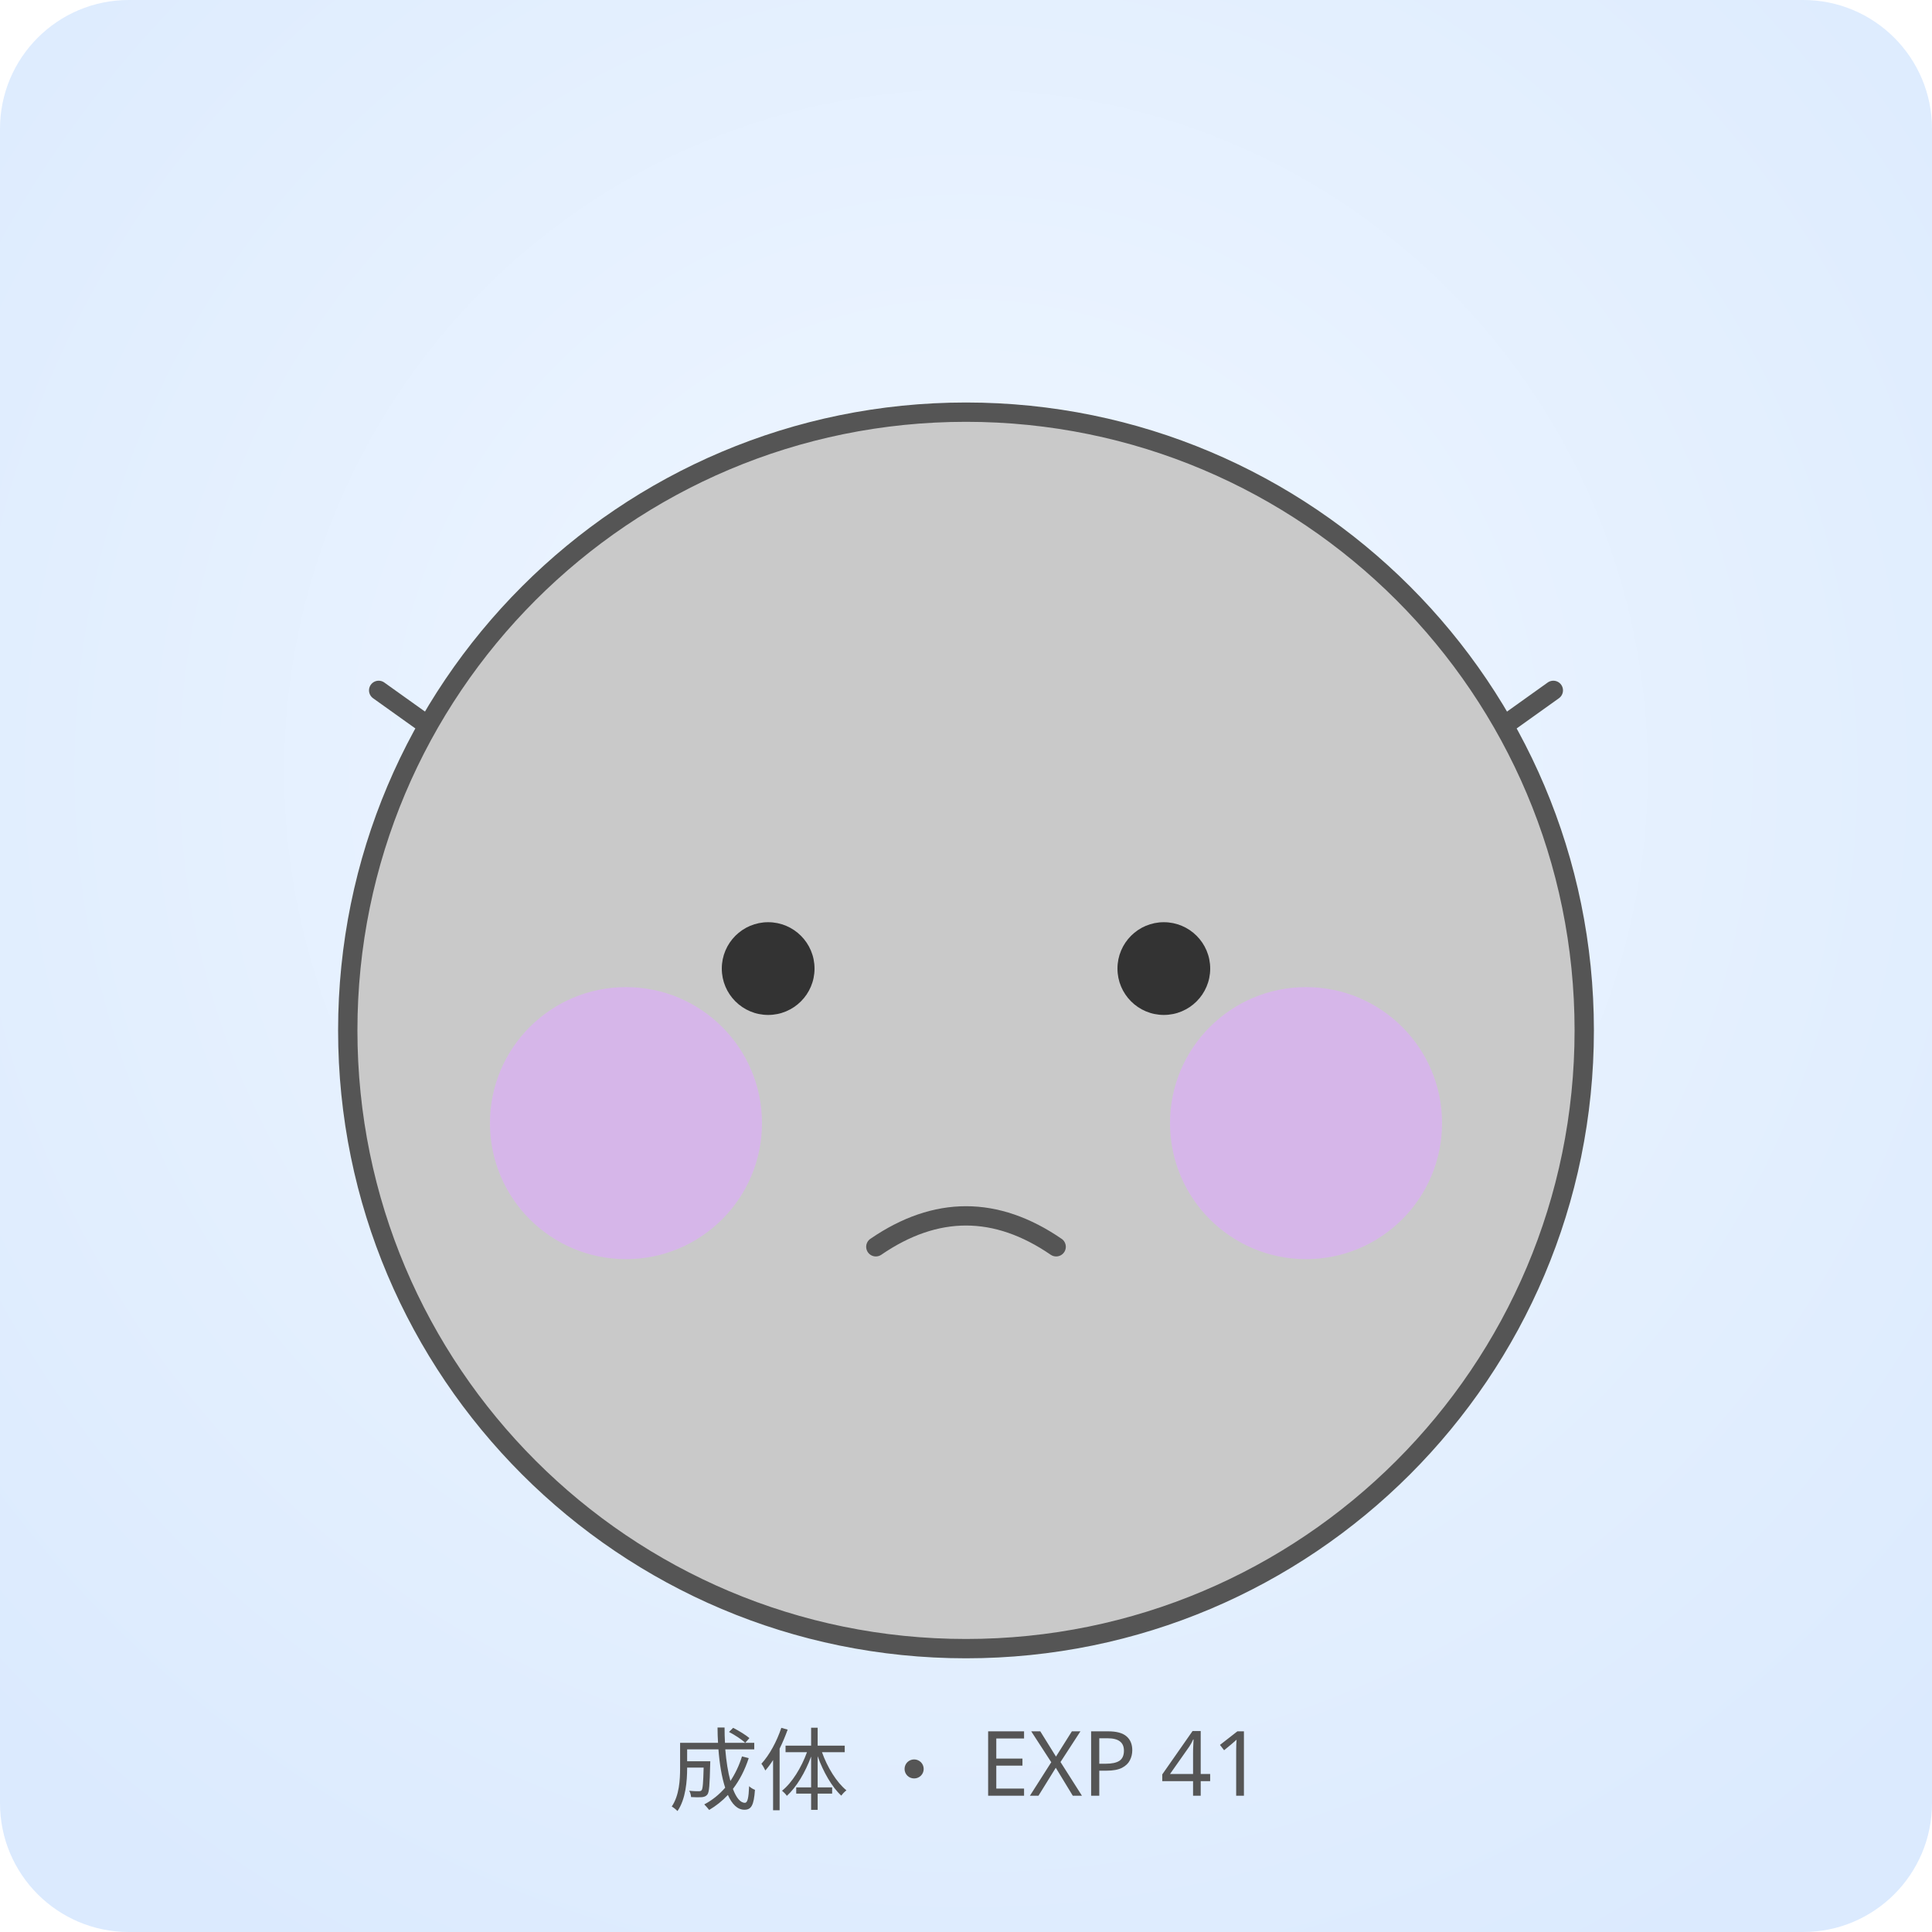
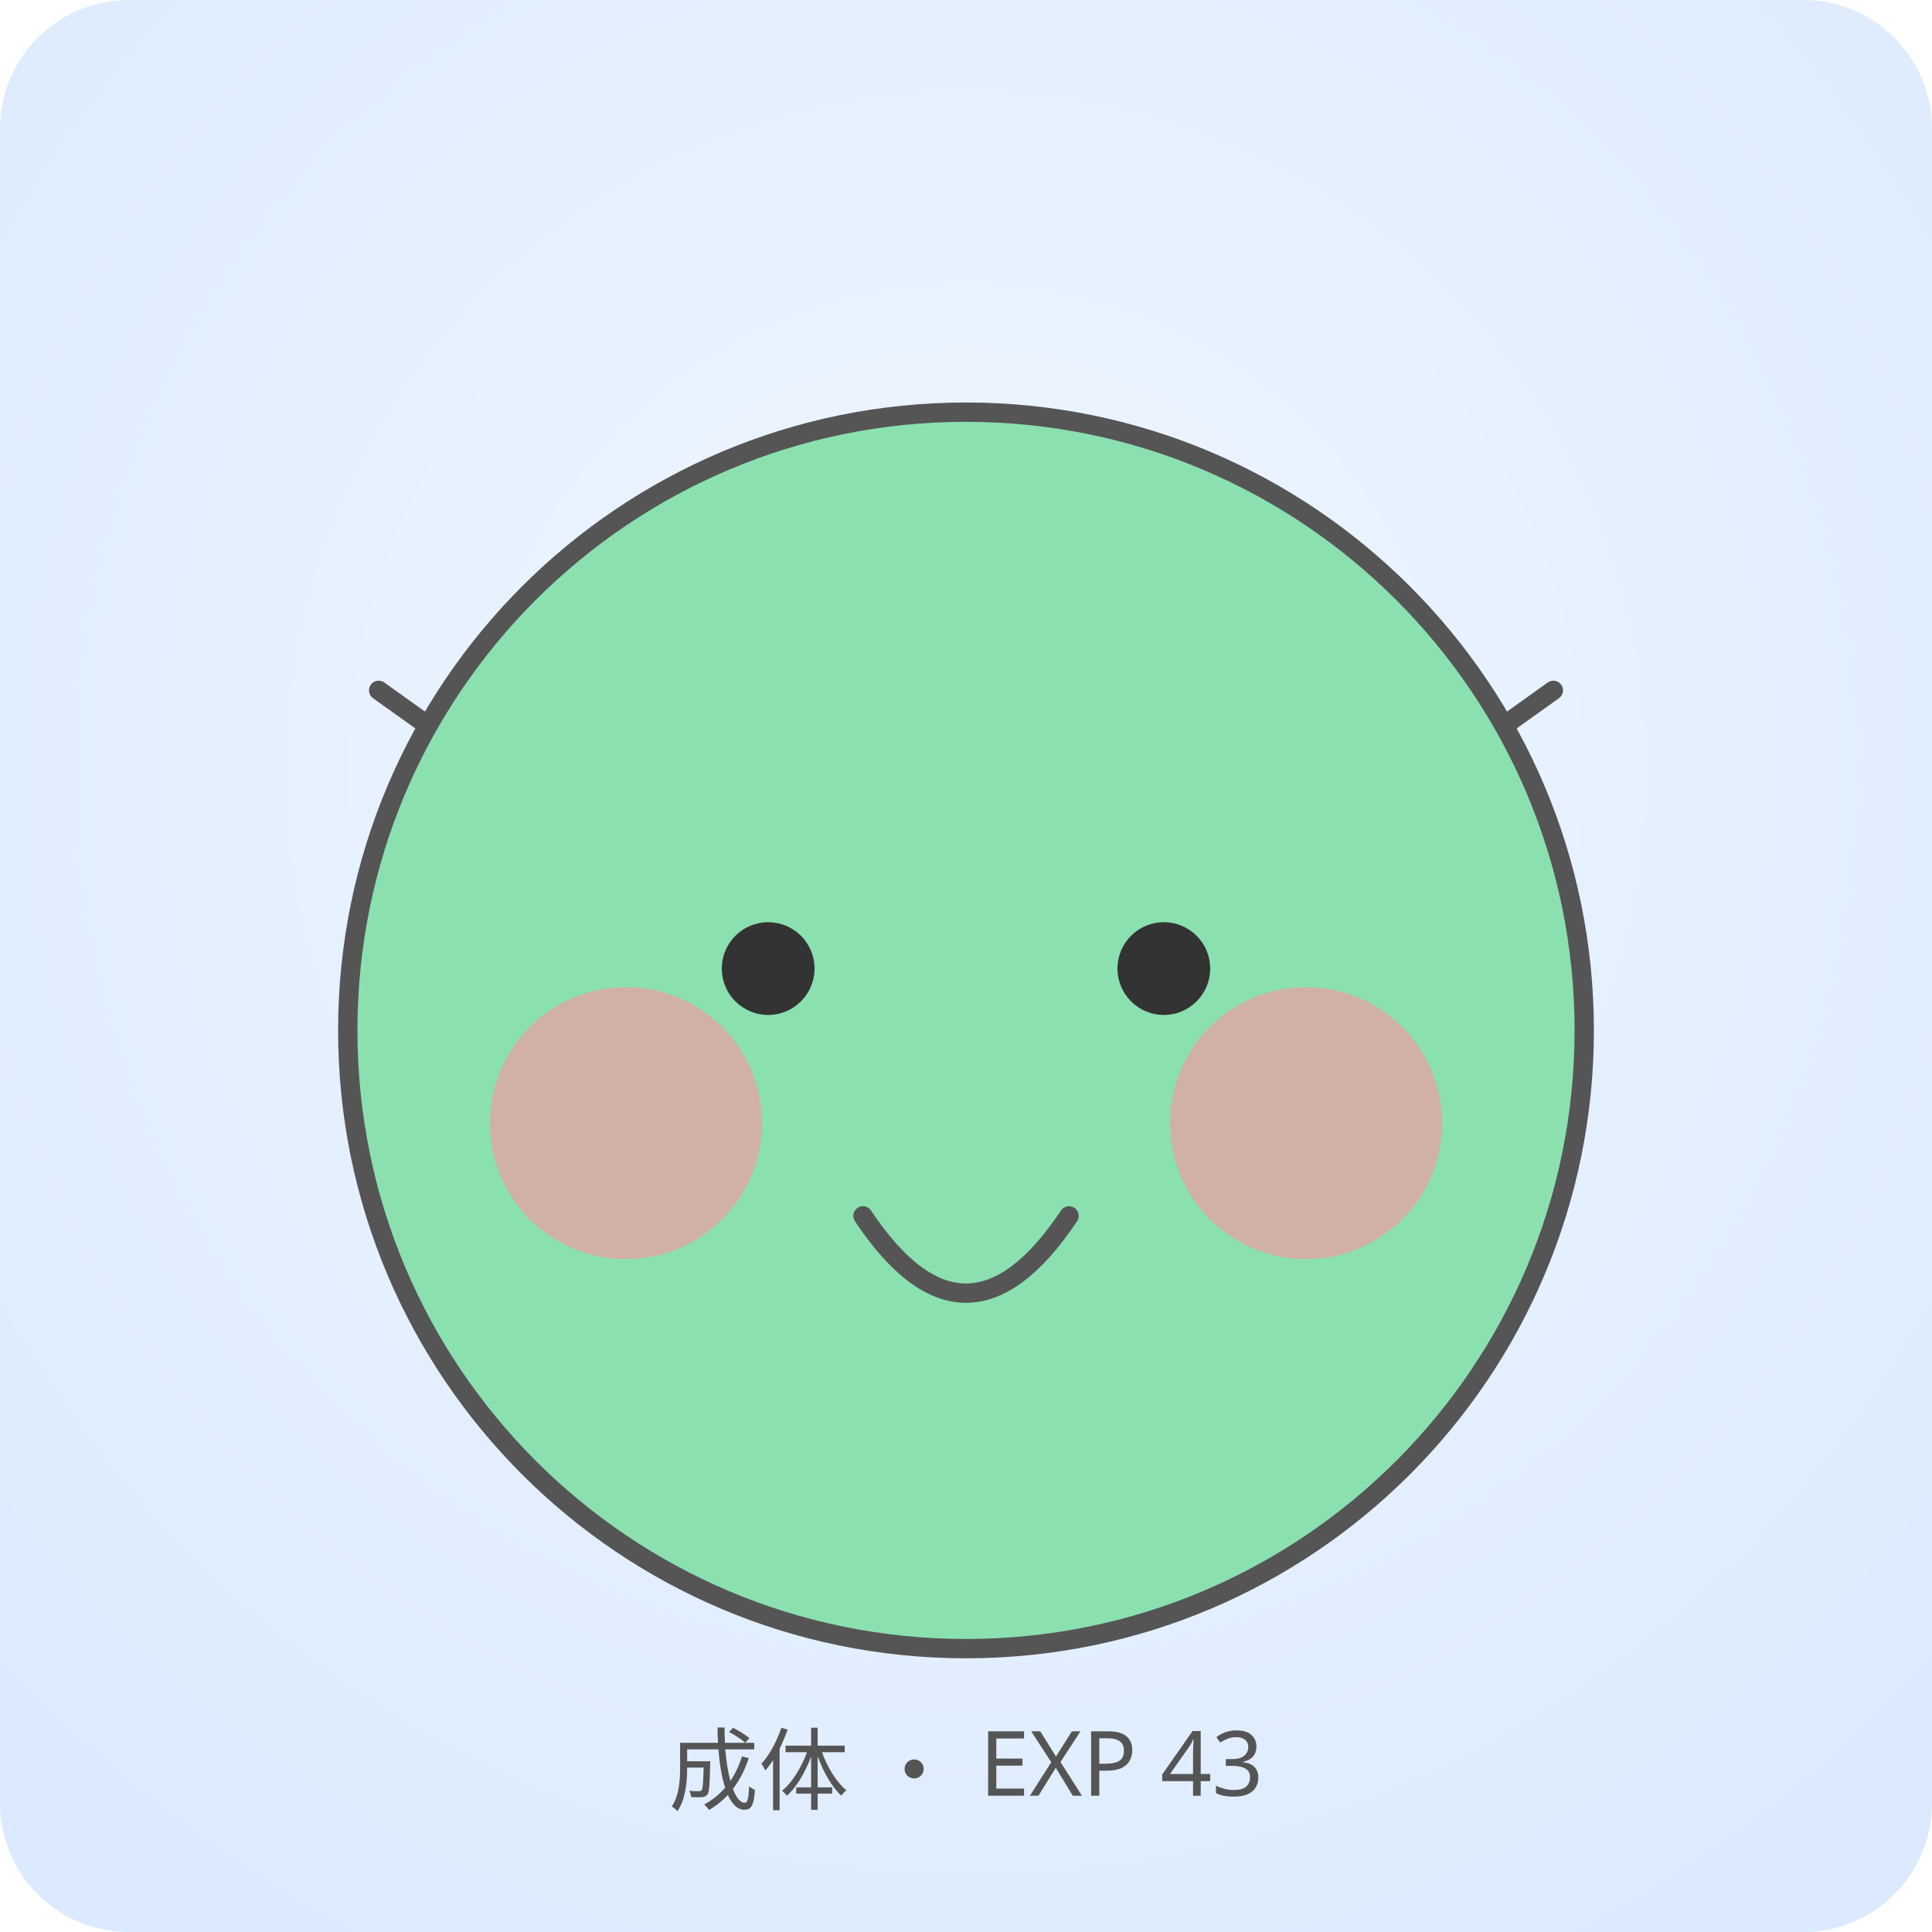
<svg xmlns="http://www.w3.org/2000/svg" viewBox="0 0 300 300" width="300" height="300">
  <defs>
    <radialGradient id="bg" cx="50%" cy="40%" r="70%">
      <stop offset="0%" stop-color="#f0f7ff" />
      <stop offset="100%" stop-color="#dbeafe" />
    </radialGradient>
  </defs>
  <rect width="300" height="300" rx="20" fill="url(#bg)" />
-   <circle cx="150" cy="73.6" r="8" fill="#c9c9c9" stroke="#555" stroke-width="2" />
+   <circle cx="150" cy="73.6" r="8" fill="#8be0b0" stroke="#555" stroke-width="2" />
  <path d="M 92.4 131.2 L 58.8 107.2" stroke="#555" stroke-width="3" stroke-linecap="round" />
  <path d="M 207.6 131.2 L 241.2 107.2" stroke="#555" stroke-width="3" stroke-linecap="round" />
-   <circle cx="150" cy="160" r="96" fill="#c9c9c9" stroke="#555" stroke-width="3" />
-   <circle cx="97.2" cy="174.4" r="21.12" fill="#e0aaff" opacity="0.6" />
-   <circle cx="202.8" cy="174.4" r="21.12" fill="#e0aaff" opacity="0.6" />
+   <circle cx="150" cy="160" r="96" fill="#8be0b0" stroke="#555" stroke-width="3" />
+   <circle cx="97.2" cy="174.4" r="21.12" fill="#ff8fa3" opacity="0.6" />
+   <circle cx="202.8" cy="174.4" r="21.12" fill="#ff8fa3" opacity="0.6" />
  <circle cx="119.28" cy="150.4" r="7.2" fill="#333" />
  <circle cx="180.72" cy="150.4" r="7.2" fill="#333" />
-   <path d="M 136 193.6 Q 150 184.0 164 193.6" stroke="#555" stroke-width="3" fill="none" stroke-linecap="round" />
-   <text x="150" y="280" text-anchor="middle" font-family="sans-serif" font-size="14" fill="#555">成体 ・ EXP 41</text>
+   <path d="M 134 188.8 Q 150 212.8 166 188.8" stroke="#555" stroke-width="3" fill="none" stroke-linecap="round" />
+   <text x="150" y="280" text-anchor="middle" font-family="sans-serif" font-size="14" fill="#555">成体 ・ EXP 43</text>
</svg>
